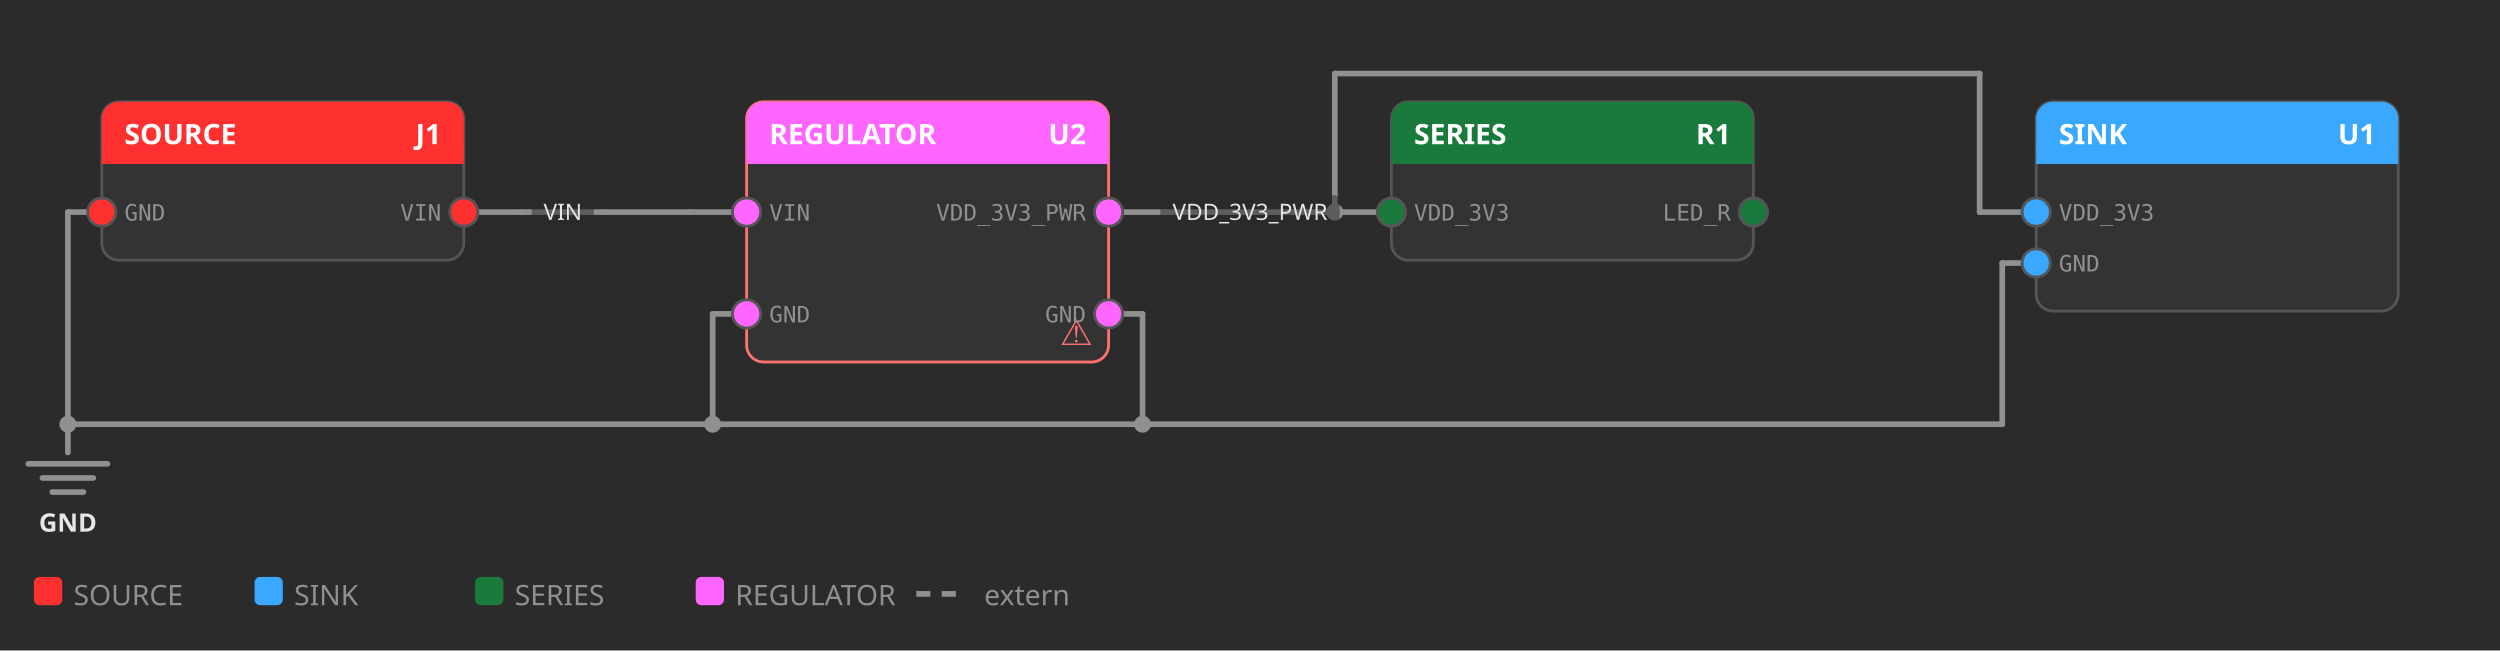
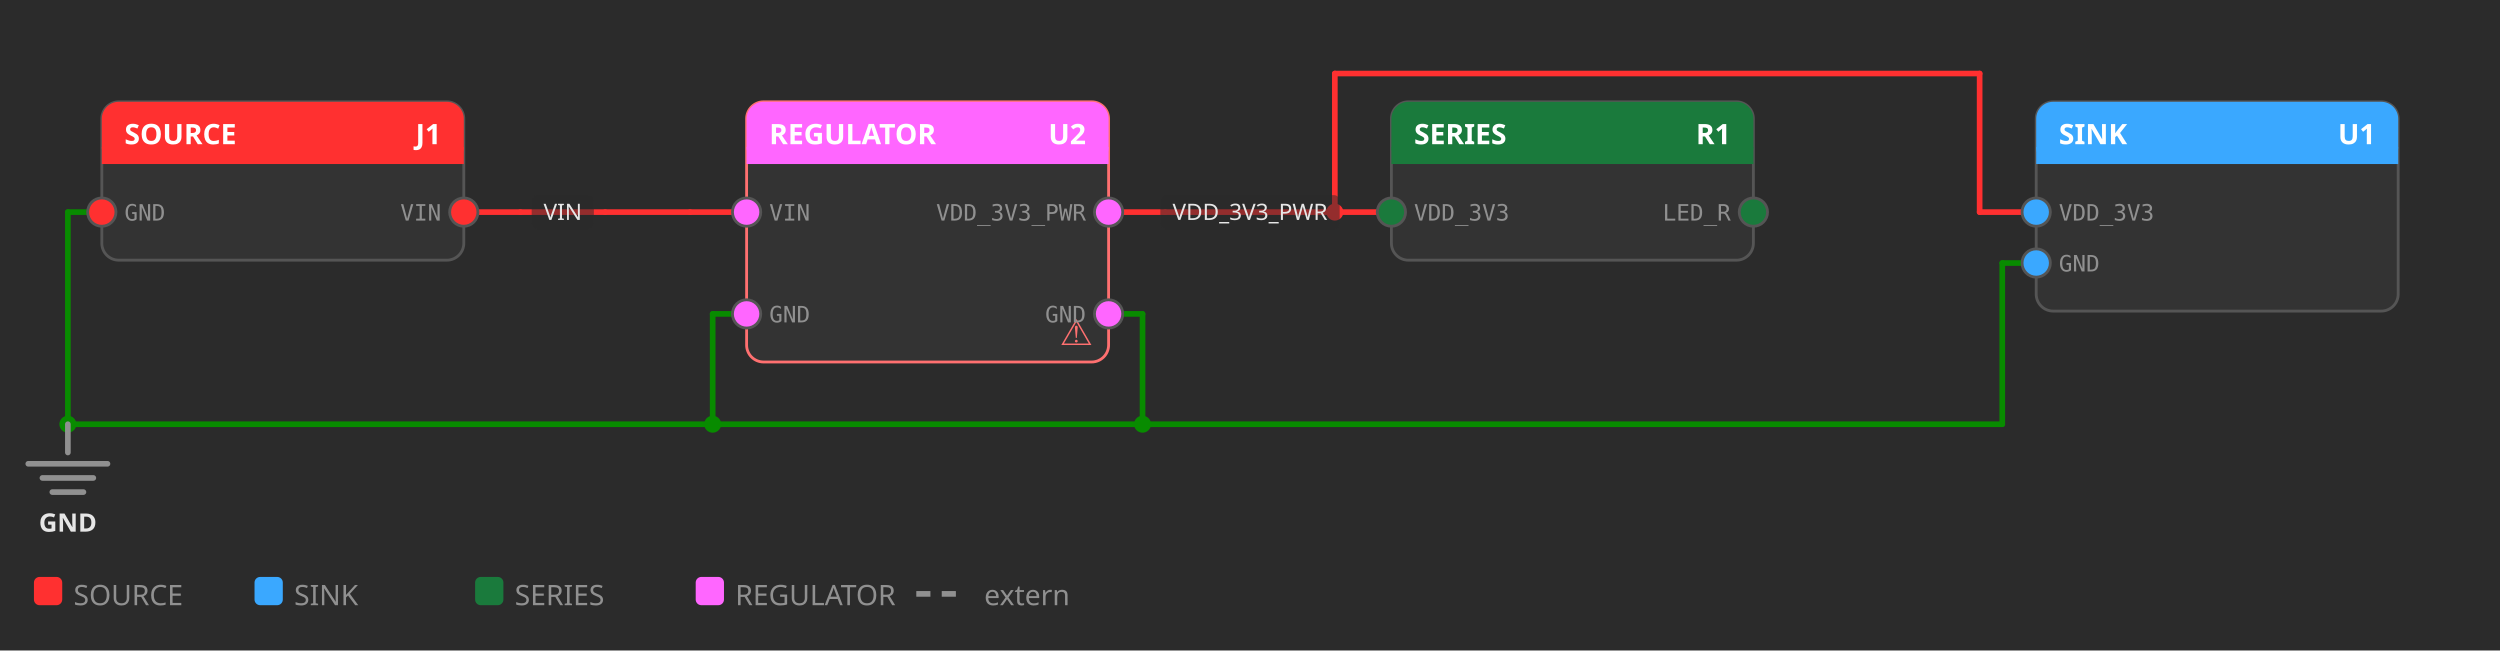
<svg xmlns="http://www.w3.org/2000/svg" width="884" height="230" viewBox="0 0 884 230">
  <rect width="100%" height="100%" fill="#2b2b2b" />
-   <line x1="164" y1="75" x2="184" y2="75" stroke="#909090" stroke-width="2" stroke-linecap="round" />
-   <line x1="184" y1="75" x2="214" y2="75" stroke="#909090" stroke-width="2" stroke-linecap="round" />
-   <line x1="214" y1="75" x2="244" y2="75" stroke="#909090" stroke-width="2" stroke-linecap="round" />
-   <line x1="244" y1="75" x2="264" y2="75" stroke="#909090" stroke-width="2" stroke-linecap="round" />
-   <line x1="392" y1="75" x2="412" y2="75" stroke="#909090" stroke-width="2" stroke-linecap="round" />
-   <line x1="412" y1="75" x2="472" y2="75" stroke="#909090" stroke-width="2" stroke-linecap="round" />
-   <line x1="472" y1="75" x2="492" y2="75" stroke="#909090" stroke-width="2" stroke-linecap="round" />
-   <line x1="472" y1="26" x2="700" y2="26" stroke="#909090" stroke-width="2" stroke-linecap="round" />
-   <line x1="700" y1="75" x2="720" y2="75" stroke="#909090" stroke-width="2" stroke-linecap="round" />
-   <line x1="24" y1="150" x2="708" y2="150" stroke="#909090" stroke-width="2" stroke-linecap="round" />
-   <line x1="24" y1="75" x2="36" y2="75" stroke="#909090" stroke-width="2" stroke-linecap="round" />
-   <line x1="252" y1="111" x2="264" y2="111" stroke="#909090" stroke-width="2" stroke-linecap="round" />
-   <line x1="392" y1="111" x2="404" y2="111" stroke="#909090" stroke-width="2" stroke-linecap="round" />
-   <line x1="708" y1="93" x2="720" y2="93" stroke="#909090" stroke-width="2" stroke-linecap="round" />
-   <path d="M 700,26 V 75" fill="none" stroke="#909090" stroke-width="2" stroke-linecap="round" stroke-linejoin="round" />
-   <path d="M 472,26 V 75" fill="none" stroke="#909090" stroke-width="2" stroke-linecap="round" stroke-linejoin="round" />
-   <path d="M 24,75 V 150" fill="none" stroke="#909090" stroke-width="2" stroke-linecap="round" stroke-linejoin="round" />
-   <path d="M 252,111 V 150" fill="none" stroke="#909090" stroke-width="2" stroke-linecap="round" stroke-linejoin="round" />
-   <path d="M 404,111 V 150" fill="none" stroke="#909090" stroke-width="2" stroke-linecap="round" stroke-linejoin="round" />
-   <path d="M 708,93 V 150" fill="none" stroke="#909090" stroke-width="2" stroke-linecap="round" stroke-linejoin="round" />
-   <circle cx="24" cy="150" r="3" fill="#909090" />
-   <circle cx="252" cy="150" r="3" fill="#909090" />
-   <circle cx="404" cy="150" r="3" fill="#909090" />
-   <circle cx="472" cy="75" r="3" fill="#909090" />
+   <line x1="164" y1="75" x2="184" y2="75" stroke="#ff3030" stroke-width="2" stroke-linecap="round" />
+   <line x1="184" y1="75" x2="214" y2="75" stroke="#ff3030" stroke-width="2" stroke-linecap="round" />
+   <line x1="214" y1="75" x2="244" y2="75" stroke="#ff3030" stroke-width="2" stroke-linecap="round" />
+   <line x1="244" y1="75" x2="264" y2="75" stroke="#ff3030" stroke-width="2" stroke-linecap="round" />
+   <line x1="392" y1="75" x2="412" y2="75" stroke="#ff3030" stroke-width="2" stroke-linecap="round" />
+   <line x1="412" y1="75" x2="472" y2="75" stroke="#ff3030" stroke-width="2" stroke-linecap="round" />
+   <line x1="472" y1="75" x2="492" y2="75" stroke="#ff3030" stroke-width="2" stroke-linecap="round" />
+   <line x1="472" y1="26" x2="700" y2="26" stroke="#ff3030" stroke-width="2" stroke-linecap="round" />
+   <line x1="700" y1="75" x2="720" y2="75" stroke="#ff3030" stroke-width="2" stroke-linecap="round" />
+   <line x1="24" y1="150" x2="708" y2="150" stroke="#088b00" stroke-width="2" stroke-linecap="round" />
+   <line x1="24" y1="75" x2="36" y2="75" stroke="#088b00" stroke-width="2" stroke-linecap="round" />
+   <line x1="252" y1="111" x2="264" y2="111" stroke="#088b00" stroke-width="2" stroke-linecap="round" />
+   <line x1="392" y1="111" x2="404" y2="111" stroke="#088b00" stroke-width="2" stroke-linecap="round" />
+   <line x1="708" y1="93" x2="720" y2="93" stroke="#088b00" stroke-width="2" stroke-linecap="round" />
+   <path d="M 700,26 V 75" fill="none" stroke="#ff3030" stroke-width="2" stroke-linecap="round" stroke-linejoin="round" />
+   <path d="M 472,26 V 75" fill="none" stroke="#ff3030" stroke-width="2" stroke-linecap="round" stroke-linejoin="round" />
+   <path d="M 24,75 V 150" fill="none" stroke="#088b00" stroke-width="2" stroke-linecap="round" stroke-linejoin="round" />
+   <path d="M 252,111 V 150" fill="none" stroke="#088b00" stroke-width="2" stroke-linecap="round" stroke-linejoin="round" />
+   <path d="M 404,111 V 150" fill="none" stroke="#088b00" stroke-width="2" stroke-linecap="round" stroke-linejoin="round" />
+   <path d="M 708,93 V 150" fill="none" stroke="#088b00" stroke-width="2" stroke-linecap="round" stroke-linejoin="round" />
+   <circle cx="24" cy="150" r="3" fill="#088b00" />
+   <circle cx="252" cy="150" r="3" fill="#088b00" />
+   <circle cx="404" cy="150" r="3" fill="#088b00" />
+   <circle cx="472" cy="75" r="3" fill="#ff3030" />
  <line x1="24" y1="150" x2="24" y2="160" stroke="#909090" stroke-width="2" stroke-linecap="round" />
  <line x1="10" y1="164" x2="38" y2="164" stroke="#909090" stroke-width="2" stroke-linecap="round" />
  <line x1="15" y1="169" x2="33" y2="169" stroke="#909090" stroke-width="2" stroke-linecap="round" />
  <line x1="18.5" y1="174" x2="29.5" y2="174" stroke="#909090" stroke-width="2" stroke-linecap="round" />
  <text x="24" y="188" text-anchor="middle" fill="#e6e6e6" font-family="Segoe UI,sans-serif" font-size="9" font-weight="600">GND</text>
  <rect class="topo-hit" data-label="J1" x="36" y="36" width="128" height="56" rx="6" fill="#333333" stroke="#555555" stroke-width="1" />
  <rect x="36" y="36" width="128" height="22" rx="6" fill="#ff3030" />
  <rect x="36" y="52" width="128" height="6" fill="#ff3030" />
  <text x="44" y="51" fill="#ffffff" font-family="Segoe UI,sans-serif" font-size="10" font-weight="600">SOURCE</text>
  <text x="156" y="51" fill="#ffffff" text-anchor="end" font-family="Segoe UI,sans-serif" font-size="10" font-weight="600">J1</text>
  <circle cx="164" cy="75" r="5" fill="#ff3030" stroke="#555555" stroke-width="1" />
  <text x="156" y="78" text-anchor="end" fill="#909090" font-family="Consolas,monospace" font-size="8">VIN</text>
  <circle cx="36" cy="75" r="5" fill="#ff3030" stroke="#555555" stroke-width="1" />
  <text x="44" y="78" text-anchor="start" fill="#909090" font-family="Consolas,monospace" font-size="8">GND</text>
  <rect class="topo-hit" data-label="U2" x="264" y="36" width="128" height="92" rx="6" fill="#333333" stroke="#ff7070" stroke-width="1" />
  <rect x="264" y="36" width="128" height="22" rx="6" fill="#ff66ff" />
  <rect x="264" y="52" width="128" height="6" fill="#ff66ff" />
  <text x="272" y="51" fill="#ffffff" font-family="Segoe UI,sans-serif" font-size="10" font-weight="600">REGULATOR</text>
  <text x="384" y="51" fill="#ffffff" text-anchor="end" font-family="Segoe UI,sans-serif" font-size="10" font-weight="600">U2</text>
  <text x="386" y="122" text-anchor="end" fill="#ff7070" font-size="12">⚠</text>
  <circle cx="264" cy="75" r="5" fill="#ff66ff" stroke="#555555" stroke-width="1" />
  <text x="272" y="78" text-anchor="start" fill="#909090" font-family="Consolas,monospace" font-size="8">VIN</text>
  <circle cx="392" cy="75" r="5" fill="#ff66ff" stroke="#555555" stroke-width="1" />
  <text x="384" y="78" text-anchor="end" fill="#909090" font-family="Consolas,monospace" font-size="8">VDD_3V3_PWR</text>
  <circle cx="264" cy="111" r="5" fill="#ff66ff" stroke="#555555" stroke-width="1" />
  <text x="272" y="114" text-anchor="start" fill="#909090" font-family="Consolas,monospace" font-size="8">GND</text>
  <circle cx="392" cy="111" r="5" fill="#ff66ff" stroke="#555555" stroke-width="1" />
  <text x="384" y="114" text-anchor="end" fill="#909090" font-family="Consolas,monospace" font-size="8">GND</text>
  <rect class="topo-hit" data-label="R1" x="492" y="36" width="128" height="56" rx="6" fill="#333333" stroke="#555555" stroke-width="1" />
  <rect x="492" y="36" width="128" height="22" rx="6" fill="#1a7a3c" />
  <rect x="492" y="52" width="128" height="6" fill="#1a7a3c" />
  <text x="500" y="51" fill="#ffffff" font-family="Segoe UI,sans-serif" font-size="10" font-weight="600">SERIES</text>
  <text x="612" y="51" fill="#ffffff" text-anchor="end" font-family="Segoe UI,sans-serif" font-size="10" font-weight="600">R1</text>
  <circle cx="492" cy="75" r="5" fill="#1a7a3c" stroke="#555555" stroke-width="1" />
  <text x="500" y="78" text-anchor="start" fill="#909090" font-family="Consolas,monospace" font-size="8">VDD_3V3</text>
  <circle cx="620" cy="75" r="5" fill="#1a7a3c" stroke="#555555" stroke-width="1" />
  <text x="612" y="78" text-anchor="end" fill="#909090" font-family="Consolas,monospace" font-size="8">LED_R</text>
  <rect class="topo-hit" data-label="U1" x="720" y="36" width="128" height="74" rx="6" fill="#333333" stroke="#555555" stroke-width="1" />
  <rect x="720" y="36" width="128" height="22" rx="6" fill="#3aa8ff" />
  <rect x="720" y="52" width="128" height="6" fill="#3aa8ff" />
  <text x="728" y="51" fill="#ffffff" font-family="Segoe UI,sans-serif" font-size="10" font-weight="600">SINK</text>
  <text x="840" y="51" fill="#ffffff" text-anchor="end" font-family="Segoe UI,sans-serif" font-size="10" font-weight="600">U1</text>
  <circle cx="720" cy="75" r="5" fill="#3aa8ff" stroke="#555555" stroke-width="1" />
  <text x="728" y="78" text-anchor="start" fill="#909090" font-family="Consolas,monospace" font-size="8">VDD_3V3</text>
  <circle cx="720" cy="93" r="5" fill="#3aa8ff" stroke="#555555" stroke-width="1" />
  <text x="728" y="96" text-anchor="start" fill="#909090" font-family="Consolas,monospace" font-size="8">GND</text>
  <rect x="188" y="69" width="22" height="12" fill="#2b2b2b" fill-opacity="0.5" stroke="none" rx="2" />
  <text x="199" y="75" text-anchor="middle" dominant-baseline="middle" fill="#e6e6e6" font-family="Segoe UI,sans-serif" font-size="8">VIN</text>
  <rect x="410.3" y="69" width="63.4" height="12" fill="#2b2b2b" fill-opacity="0.5" stroke="none" rx="2" />
  <text x="442" y="75" text-anchor="middle" dominant-baseline="middle" fill="#e6e6e6" font-family="Segoe UI,sans-serif" font-size="8">VDD_3V3_PWR</text>
  <rect x="12" y="204" width="10" height="10" rx="2" fill="#ff3030" />
  <text x="26" y="214" fill="#909090" font-family="Segoe UI,sans-serif" font-size="10">SOURCE</text>
  <rect x="90" y="204" width="10" height="10" rx="2" fill="#3aa8ff" />
  <text x="104" y="214" fill="#909090" font-family="Segoe UI,sans-serif" font-size="10">SINK</text>
  <rect x="168" y="204" width="10" height="10" rx="2" fill="#1a7a3c" />
  <text x="182" y="214" fill="#909090" font-family="Segoe UI,sans-serif" font-size="10">SERIES</text>
  <rect x="246" y="204" width="10" height="10" rx="2" fill="#ff66ff" />
  <text x="260" y="214" fill="#909090" font-family="Segoe UI,sans-serif" font-size="10">REGULATOR</text>
  <line x1="324" y1="210" x2="342" y2="210" stroke="#909090" stroke-width="2" stroke-dasharray="5 4" />
  <text x="348" y="214" fill="#909090" font-family="Segoe UI,sans-serif" font-size="10">extern</text>
</svg>
